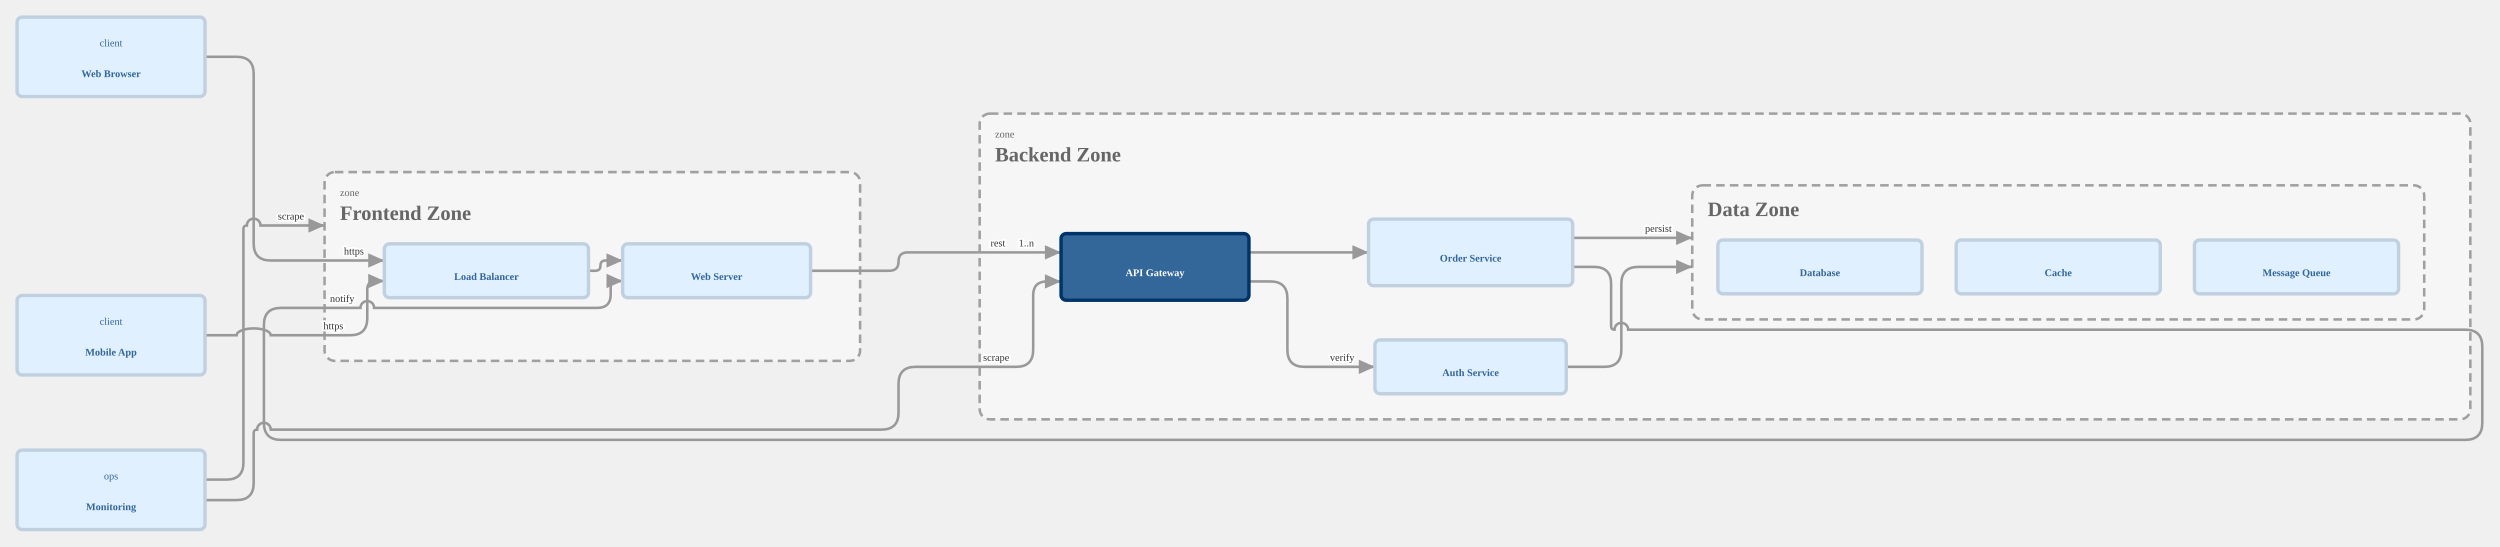
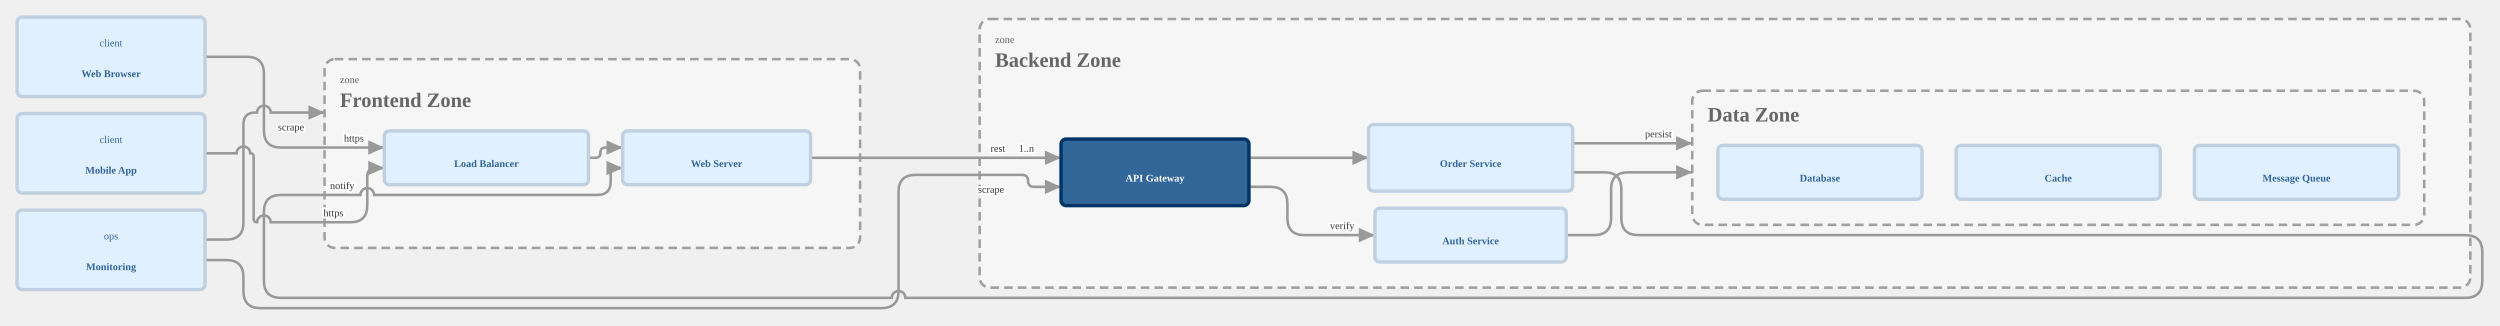
- <svg xmlns="http://www.w3.org/2000/svg" xmlns:xlink="http://www.w3.org/1999/xlink" viewBox="20 20 2927 640" width="2927" height="640">
+ <svg xmlns="http://www.w3.org/2000/svg" xmlns:xlink="http://www.w3.org/1999/xlink" viewBox="20 20 2927 381" width="2927" height="381">
  <defs>
    <style>
.gradia-1b78e744 { fill: none; stroke: #999999; stroke-width: 3 }
.gradia-72a34555 { fill: #999999 }
.gradia-8a894d87 { font-family: var(--gradia-font-family, 'Helvetica'), ui-sans-serif, -apple-system, Helvetica, Arial, sans-serif; font-size: var(--gradia-size-font-edge, 16px); text-anchor: end; fill: #333333; stroke: var(--gradia-color-edge-halo, #ffffff); stroke-width: 4.5; paint-order: stroke; stroke-linejoin: round }
.gradia-cc24e345 { font-family: var(--gradia-font-family, 'Helvetica'), ui-sans-serif, -apple-system, Helvetica, Arial, sans-serif; font-size: var(--gradia-size-font-arity, 16px); text-anchor: middle; fill: #333333; stroke: var(--gradia-color-edge-halo, #ffffff); stroke-width: 4.5; paint-order: stroke; stroke-linejoin: round }
.gradia-a6a22853 { fill: #e0f0ff; stroke: #c0d0e0; stroke-width: 4 }
.gradia-776a87aa { font-family: var(--gradia-font-family, 'Helvetica'), ui-sans-serif, -apple-system, Helvetica, Arial, sans-serif; font-size: var(--gradia-size-font-type, 16px); text-anchor: middle; fill: #336699 }
.gradia-769fb48f { font-family: var(--gradia-font-family, 'Helvetica'), ui-sans-serif, -apple-system, Helvetica, Arial, sans-serif; font-size: var(--gradia-size-font-node, 30px); font-weight: 600; text-anchor: middle; fill: #336699 }
.gradia-ceed8dfe { fill: #336699; stroke: #003366; stroke-width: 4 }
.gradia-fc3c7305 { font-family: var(--gradia-font-family, 'Helvetica'), ui-sans-serif, -apple-system, Helvetica, Arial, sans-serif; font-size: var(--gradia-size-font-node, 30px); font-weight: 600; text-anchor: middle; fill: #ffffff }
.gradia-c2ff906f { fill: var(--gradia-color-container-box, #f6f6f6); stroke: var(--gradia-color-container-border, #a0a0a0); stroke-width: 3 }
.gradia-466acfed { font-family: var(--gradia-font-family, 'Helvetica'), ui-sans-serif, -apple-system, Helvetica, Arial, sans-serif; font-size: var(--gradia-size-font-type, 16px); fill: var(--gradia-color-container-name, #666666) }
.gradia-a062cd18 { font-family: var(--gradia-font-family, 'Helvetica'), ui-sans-serif, -apple-system, Helvetica, Arial, sans-serif; font-size: 24px; font-weight: 600; fill: var(--gradia-color-container-name, #666666) }
</style>
    <marker id="gradia-6ebe13ca821b-arrow" viewBox="0 0 10 10" refX="9" refY="5" markerWidth="21" markerHeight="21" markerUnits="userSpaceOnUse" orient="auto-start-reverse">
      <path d="M 0 1 L 9 5 L 0 9 z" class="gradia-72a34555" />
    </marker>
  </defs>
  <a href="#frontend" xlink:href="#frontend">
-     <rect x="400" y="221.5" width="627" height="221" rx="12" class="gradia-c2ff906f" stroke-dasharray="10 6" />
-     <text x="418" y="249.5" class="gradia-466acfed">zone</text>
-     <text x="418" y="277.5" class="gradia-a062cd18">Frontend Zone</text>
+     <rect x="400" y="89.25" width="627" height="221" rx="12" class="gradia-c2ff906f" stroke-dasharray="10 6" />
+     <text x="418" y="117.25" class="gradia-466acfed">zone</text>
+     <text x="418" y="145.25" class="gradia-a062cd18">Frontend Zone</text>
  </a>
-   <rect x="1167" y="153" width="1745.28" height="358" rx="12" class="gradia-c2ff906f" stroke-dasharray="10 6" />
-   <text x="1185" y="181" class="gradia-466acfed">zone</text>
-   <text x="1185" y="209" class="gradia-a062cd18">Backend Zone</text>
-   <rect x="2001.28" y="237" width="857" height="157" rx="12" class="gradia-c2ff906f" stroke-dasharray="10 6" />
-   <text x="2019.28" y="273" class="gradia-a062cd18">Data Zone</text>
-   <path d="M 709 337 L 717 337 Q 723 337 723 331 L 723 331 Q 723 325 729 325 L 749 325" class="gradia-1b78e744" marker-end="url(#gradia-6ebe13ca821b-arrow)" />
-   <path d="M 1482.28 349.5 L 1507.28 349.5 Q 1527.28 349.5 1527.28 369.5 L 1527.28 429.5 Q 1527.28 449.5 1547.28 449.5 L 1629.78 449.5" class="gradia-1b78e744" marker-end="url(#gradia-6ebe13ca821b-arrow)" />
-   <path d="M 1482.28 315.5 L 1622.28 315.5" class="gradia-1b78e744" marker-end="url(#gradia-6ebe13ca821b-arrow)" />
-   <path d="M 1861.28 298.5 L 2001.28 298.5" class="gradia-1b78e744" marker-end="url(#gradia-6ebe13ca821b-arrow)" />
-   <path d="M 1853.78 449.5 L 1898.28 449.5 Q 1918.28 449.5 1918.28 429.5 L 1918.28 352.5 Q 1918.28 332.5 1938.28 332.5 L 2001.28 332.5" class="gradia-1b78e744" marker-end="url(#gradia-6ebe13ca821b-arrow)" />
-   <path d="M 260 86.5 L 297 86.5 Q 317 86.5 317 106.5 L 317 305 Q 317 325 337 325 L 470 325" class="gradia-1b78e744" marker-end="url(#gradia-6ebe13ca821b-arrow)" />
-   <path d="M 260 412.5 L 297 412.5 A 20 8 0 0 1 337 412.5 L 430 412.5 Q 450 412.5 450 392.5 L 450 359 Q 450 349 460 349 L 470 349" class="gradia-1b78e744" marker-end="url(#gradia-6ebe13ca821b-arrow)" />
-   <path d="M 969 337 L 1061.25 337 Q 1072 337 1072 326.25 L 1072 326.25 Q 1072 315.5 1082.75 315.5 L 1262.28 315.5" class="gradia-1b78e744" marker-end="url(#gradia-6ebe13ca821b-arrow)" />
-   <path d="M 1861.28 332.5 L 1886.28 332.5 Q 1906.28 332.5 1906.28 352.5 L 1906.28 402 Q 1906.28 406 1910.28 406 L 1910.28 406 A 8 8 0 0 1 1926.28 406 L 2906.28 406 Q 2926.28 406 2926.28 426 L 2926.28 515 Q 2926.28 535 2906.28 535 L 349 535 Q 329 535 329 515 L 329 400.5 Q 329 380.5 349 380.5 L 442 380.5 A 8 8 0 0 1 458 380.5 L 719.25 380.5 Q 735 380.5 735 364.75 L 735 356 Q 735 349 742 349 L 749 349" class="gradia-1b78e744" marker-end="url(#gradia-6ebe13ca821b-arrow)" />
-   <path d="M 260 581.5 L 285 581.5 Q 305 581.5 305 561.5 L 305 288 Q 305 284 309 284 L 309 284 A 8 8 0 0 1 325 284 L 400 284" class="gradia-1b78e744" marker-end="url(#gradia-6ebe13ca821b-arrow)" />
-   <path d="M 260 605.5 L 297 605.5 Q 317 605.5 317 585.5 L 317 527 Q 317 523 321 523 L 321 523 A 8 8 0 0 1 337 523 L 1052 523 Q 1072 523 1072 503 L 1072 469.5 Q 1072 449.5 1092 449.5 L 1209.64 449.5 Q 1229.64 449.5 1229.64 429.5 L 1229.64 365.82 Q 1229.64 349.5 1245.96 349.5 L 1262.28 349.5" class="gradia-1b78e744" marker-end="url(#gradia-6ebe13ca821b-arrow)" />
+   <rect x="1167" y="42.25" width="1745.28" height="314.5" rx="12" class="gradia-c2ff906f" stroke-dasharray="10 6" />
+   <text x="1185" y="70.25" class="gradia-466acfed">zone</text>
+   <text x="1185" y="98.25" class="gradia-a062cd18">Backend Zone</text>
+   <rect x="2001.28" y="126.25" width="857" height="157" rx="12" class="gradia-c2ff906f" stroke-dasharray="10 6" />
+   <text x="2019.28" y="162.25" class="gradia-a062cd18">Data Zone</text>
+   <path d="M 709 204.75 L 717 204.75 Q 723 204.75 723 198.75 L 723 198.75 Q 723 192.75 729 192.75 L 749 192.75" class="gradia-1b78e744" marker-end="url(#gradia-6ebe13ca821b-arrow)" />
+   <path d="M 1482.28 238.75 L 1507.28 238.75 Q 1527.28 238.75 1527.28 258.75 L 1527.28 275.25 Q 1527.28 295.25 1547.28 295.25 L 1629.78 295.25" class="gradia-1b78e744" marker-end="url(#gradia-6ebe13ca821b-arrow)" />
+   <path d="M 1482.28 204.75 L 1622.28 204.75" class="gradia-1b78e744" marker-end="url(#gradia-6ebe13ca821b-arrow)" />
+   <path d="M 1861.28 187.75 L 2001.28 187.75" class="gradia-1b78e744" marker-end="url(#gradia-6ebe13ca821b-arrow)" />
+   <path d="M 1853.78 295.25 L 1886.28 295.25 Q 1906.28 295.25 1906.28 275.25 L 1906.28 241.75 Q 1906.28 221.75 1926.28 221.75 L 2001.28 221.75" class="gradia-1b78e744" marker-end="url(#gradia-6ebe13ca821b-arrow)" />
+   <path d="M 260 86.5 L 309 86.5 Q 329 86.5 329 106.5 L 329 172.75 Q 329 192.75 349 192.75 L 470 192.75" class="gradia-1b78e744" marker-end="url(#gradia-6ebe13ca821b-arrow)" />
+   <path d="M 260 199.5 L 297 199.5 A 8 8 0 0 1 313 199.5 L 313 199.5 Q 317 199.5 317 203.5 L 317 276.25 Q 317 280.25 321 280.25 L 321 280.25 A 8 8 0 0 1 337 280.25 L 430 280.25 Q 450 280.25 450 260.25 L 450 226.75 Q 450 216.75 460 216.75 L 470 216.75" class="gradia-1b78e744" marker-end="url(#gradia-6ebe13ca821b-arrow)" />
+   <path d="M 969 204.75 L 1262.28 204.75" class="gradia-1b78e744" marker-end="url(#gradia-6ebe13ca821b-arrow)" />
+   <path d="M 1861.28 221.75 L 1898.28 221.75 Q 1918.28 221.75 1918.28 241.75 L 1918.28 275.25 Q 1918.28 295.25 1938.28 295.25 L 2906.28 295.25 Q 2926.28 295.25 2926.28 315.25 L 2926.28 348.75 Q 2926.28 368.75 2906.28 368.75 L 1080 368.75 A 8 8 0 0 0 1064 368.75 L 349 368.75 Q 329 368.75 329 348.75 L 329 268.25 Q 329 248.25 349 248.25 L 442 248.25 A 8 8 0 0 1 458 248.25 L 719.25 248.25 Q 735 248.25 735 232.5 L 735 223.75 Q 735 216.75 742 216.75 L 749 216.75" class="gradia-1b78e744" marker-end="url(#gradia-6ebe13ca821b-arrow)" />
+   <path d="M 260 300.5 L 285 300.5 Q 305 300.5 305 280.5 L 305 165.75 Q 305 151.75 319 151.75 L 321 151.75 A 8 8 0 0 1 337 151.75 L 400 151.75" class="gradia-1b78e744" marker-end="url(#gradia-6ebe13ca821b-arrow)" />
+   <path d="M 260 324.5 L 285 324.5 Q 305 324.5 305 344.5 L 305 360.75 Q 305 380.75 325 380.75 L 1052 380.75 Q 1072 380.75 1072 360.75 L 1072 244.75 Q 1072 224.75 1092 224.75 L 1216.64 224.75 Q 1223.64 224.75 1223.64 231.75 L 1223.64 231.75 Q 1223.64 238.75 1230.64 238.75 L 1262.28 238.75" class="gradia-1b78e744" marker-end="url(#gradia-6ebe13ca821b-arrow)" />
  <rect x="40" y="40" width="220" height="93" rx="6" class="gradia-a6a22853" />
  <text x="150" y="74.3" class="gradia-776a87aa">client</text>
  <text x="150" y="110.3" class="gradia-769fb48f">Web Browser</text>
-   <rect x="40" y="366" width="220" height="93" rx="6" class="gradia-a6a22853" />
-   <text x="150" y="400.3" class="gradia-776a87aa">client</text>
-   <text x="150" y="436.3" class="gradia-769fb48f">Mobile App</text>
-   <rect x="40" y="547" width="220" height="93" rx="6" class="gradia-a6a22853" />
-   <text x="150" y="581.3" class="gradia-776a87aa">ops</text>
-   <text x="150" y="617.3" class="gradia-769fb48f">Monitoring</text>
-   <rect x="470" y="305.5" width="239" height="63" rx="6" class="gradia-a6a22853" />
-   <text x="589.5" y="347.8" class="gradia-769fb48f">Load Balancer</text>
-   <rect x="749" y="305.5" width="220" height="63" rx="6" class="gradia-a6a22853" />
-   <text x="859" y="347.8" class="gradia-769fb48f">Web Server</text>
-   <rect x="1262.28" y="293.5" width="220" height="78" rx="6" class="gradia-ceed8dfe" />
-   <text x="1372.28" y="343.3" class="gradia-fc3c7305">API Gateway</text>
-   <rect x="1629.78" y="418" width="224" height="63" rx="6" class="gradia-a6a22853" />
-   <text x="1741.78" y="460.3" class="gradia-769fb48f">Auth Service</text>
-   <rect x="1622.28" y="276.5" width="239" height="78" rx="6" class="gradia-a6a22853" />
-   <text x="1741.78" y="326.3" class="gradia-769fb48f">Order Service</text>
-   <rect x="2031.28" y="301" width="239" height="63" rx="6" class="gradia-a6a22853" />
-   <text x="2150.78" y="343.3" class="gradia-769fb48f">Database</text>
-   <rect x="2310.28" y="301" width="239" height="63" rx="6" class="gradia-a6a22853" />
-   <text x="2429.78" y="343.3" class="gradia-769fb48f">Cache</text>
-   <rect x="2589.28" y="301" width="239" height="63" rx="6" class="gradia-a6a22853" />
-   <text x="2708.78" y="343.3" class="gradia-769fb48f">Message Queue</text>
-   <text x="1605.78" y="442.5" class="gradia-8a894d87">verify</text>
-   <text x="1977.28" y="291.5" class="gradia-8a894d87">persist</text>
-   <text x="446" y="318" class="gradia-8a894d87">https</text>
-   <text x="422" y="405.5" class="gradia-8a894d87">https</text>
-   <text x="1197" y="308.5" class="gradia-8a894d87">rest</text>
-   <text x="435" y="373.5" class="gradia-8a894d87">notify</text>
-   <text x="376" y="277" class="gradia-8a894d87">scrape</text>
-   <text x="1201.64" y="442.5" class="gradia-8a894d87">scrape</text>
-   <text x="1221.64" y="308.5" class="gradia-cc24e345">1..n</text>
+   <rect x="40" y="153" width="220" height="93" rx="6" class="gradia-a6a22853" />
+   <text x="150" y="187.3" class="gradia-776a87aa">client</text>
+   <text x="150" y="223.3" class="gradia-769fb48f">Mobile App</text>
+   <rect x="40" y="266" width="220" height="93" rx="6" class="gradia-a6a22853" />
+   <text x="150" y="300.3" class="gradia-776a87aa">ops</text>
+   <text x="150" y="336.3" class="gradia-769fb48f">Monitoring</text>
+   <rect x="470" y="173.25" width="239" height="63" rx="6" class="gradia-a6a22853" />
+   <text x="589.5" y="215.55" class="gradia-769fb48f">Load Balancer</text>
+   <rect x="749" y="173.25" width="220" height="63" rx="6" class="gradia-a6a22853" />
+   <text x="859" y="215.55" class="gradia-769fb48f">Web Server</text>
+   <rect x="1262.28" y="182.75" width="220" height="78" rx="6" class="gradia-ceed8dfe" />
+   <text x="1372.28" y="232.55" class="gradia-fc3c7305">API Gateway</text>
+   <rect x="1629.78" y="263.75" width="224" height="63" rx="6" class="gradia-a6a22853" />
+   <text x="1741.78" y="306.05" class="gradia-769fb48f">Auth Service</text>
+   <rect x="1622.28" y="165.75" width="239" height="78" rx="6" class="gradia-a6a22853" />
+   <text x="1741.78" y="215.55" class="gradia-769fb48f">Order Service</text>
+   <rect x="2031.28" y="190.25" width="239" height="63" rx="6" class="gradia-a6a22853" />
+   <text x="2150.78" y="232.55" class="gradia-769fb48f">Database</text>
+   <rect x="2310.28" y="190.25" width="239" height="63" rx="6" class="gradia-a6a22853" />
+   <text x="2429.78" y="232.55" class="gradia-769fb48f">Cache</text>
+   <rect x="2589.28" y="190.25" width="239" height="63" rx="6" class="gradia-a6a22853" />
+   <text x="2708.78" y="232.55" class="gradia-769fb48f">Message Queue</text>
+   <text x="1605.78" y="288.25" class="gradia-8a894d87">verify</text>
+   <text x="1977.28" y="180.75" class="gradia-8a894d87">persist</text>
+   <text x="446" y="185.75" class="gradia-8a894d87">https</text>
+   <text x="422" y="273.25" class="gradia-8a894d87">https</text>
+   <text x="1197" y="197.75" class="gradia-8a894d87">rest</text>
+   <text x="435" y="241.25" class="gradia-8a894d87">notify</text>
+   <text x="1195.64" y="245.75" class="gradia-8a894d87">scrape</text>
+   <text x="376" y="172.75" class="gradia-8a894d87">scrape</text>
+   <text x="1221.64" y="197.75" class="gradia-cc24e345">1..n</text>
</svg>
